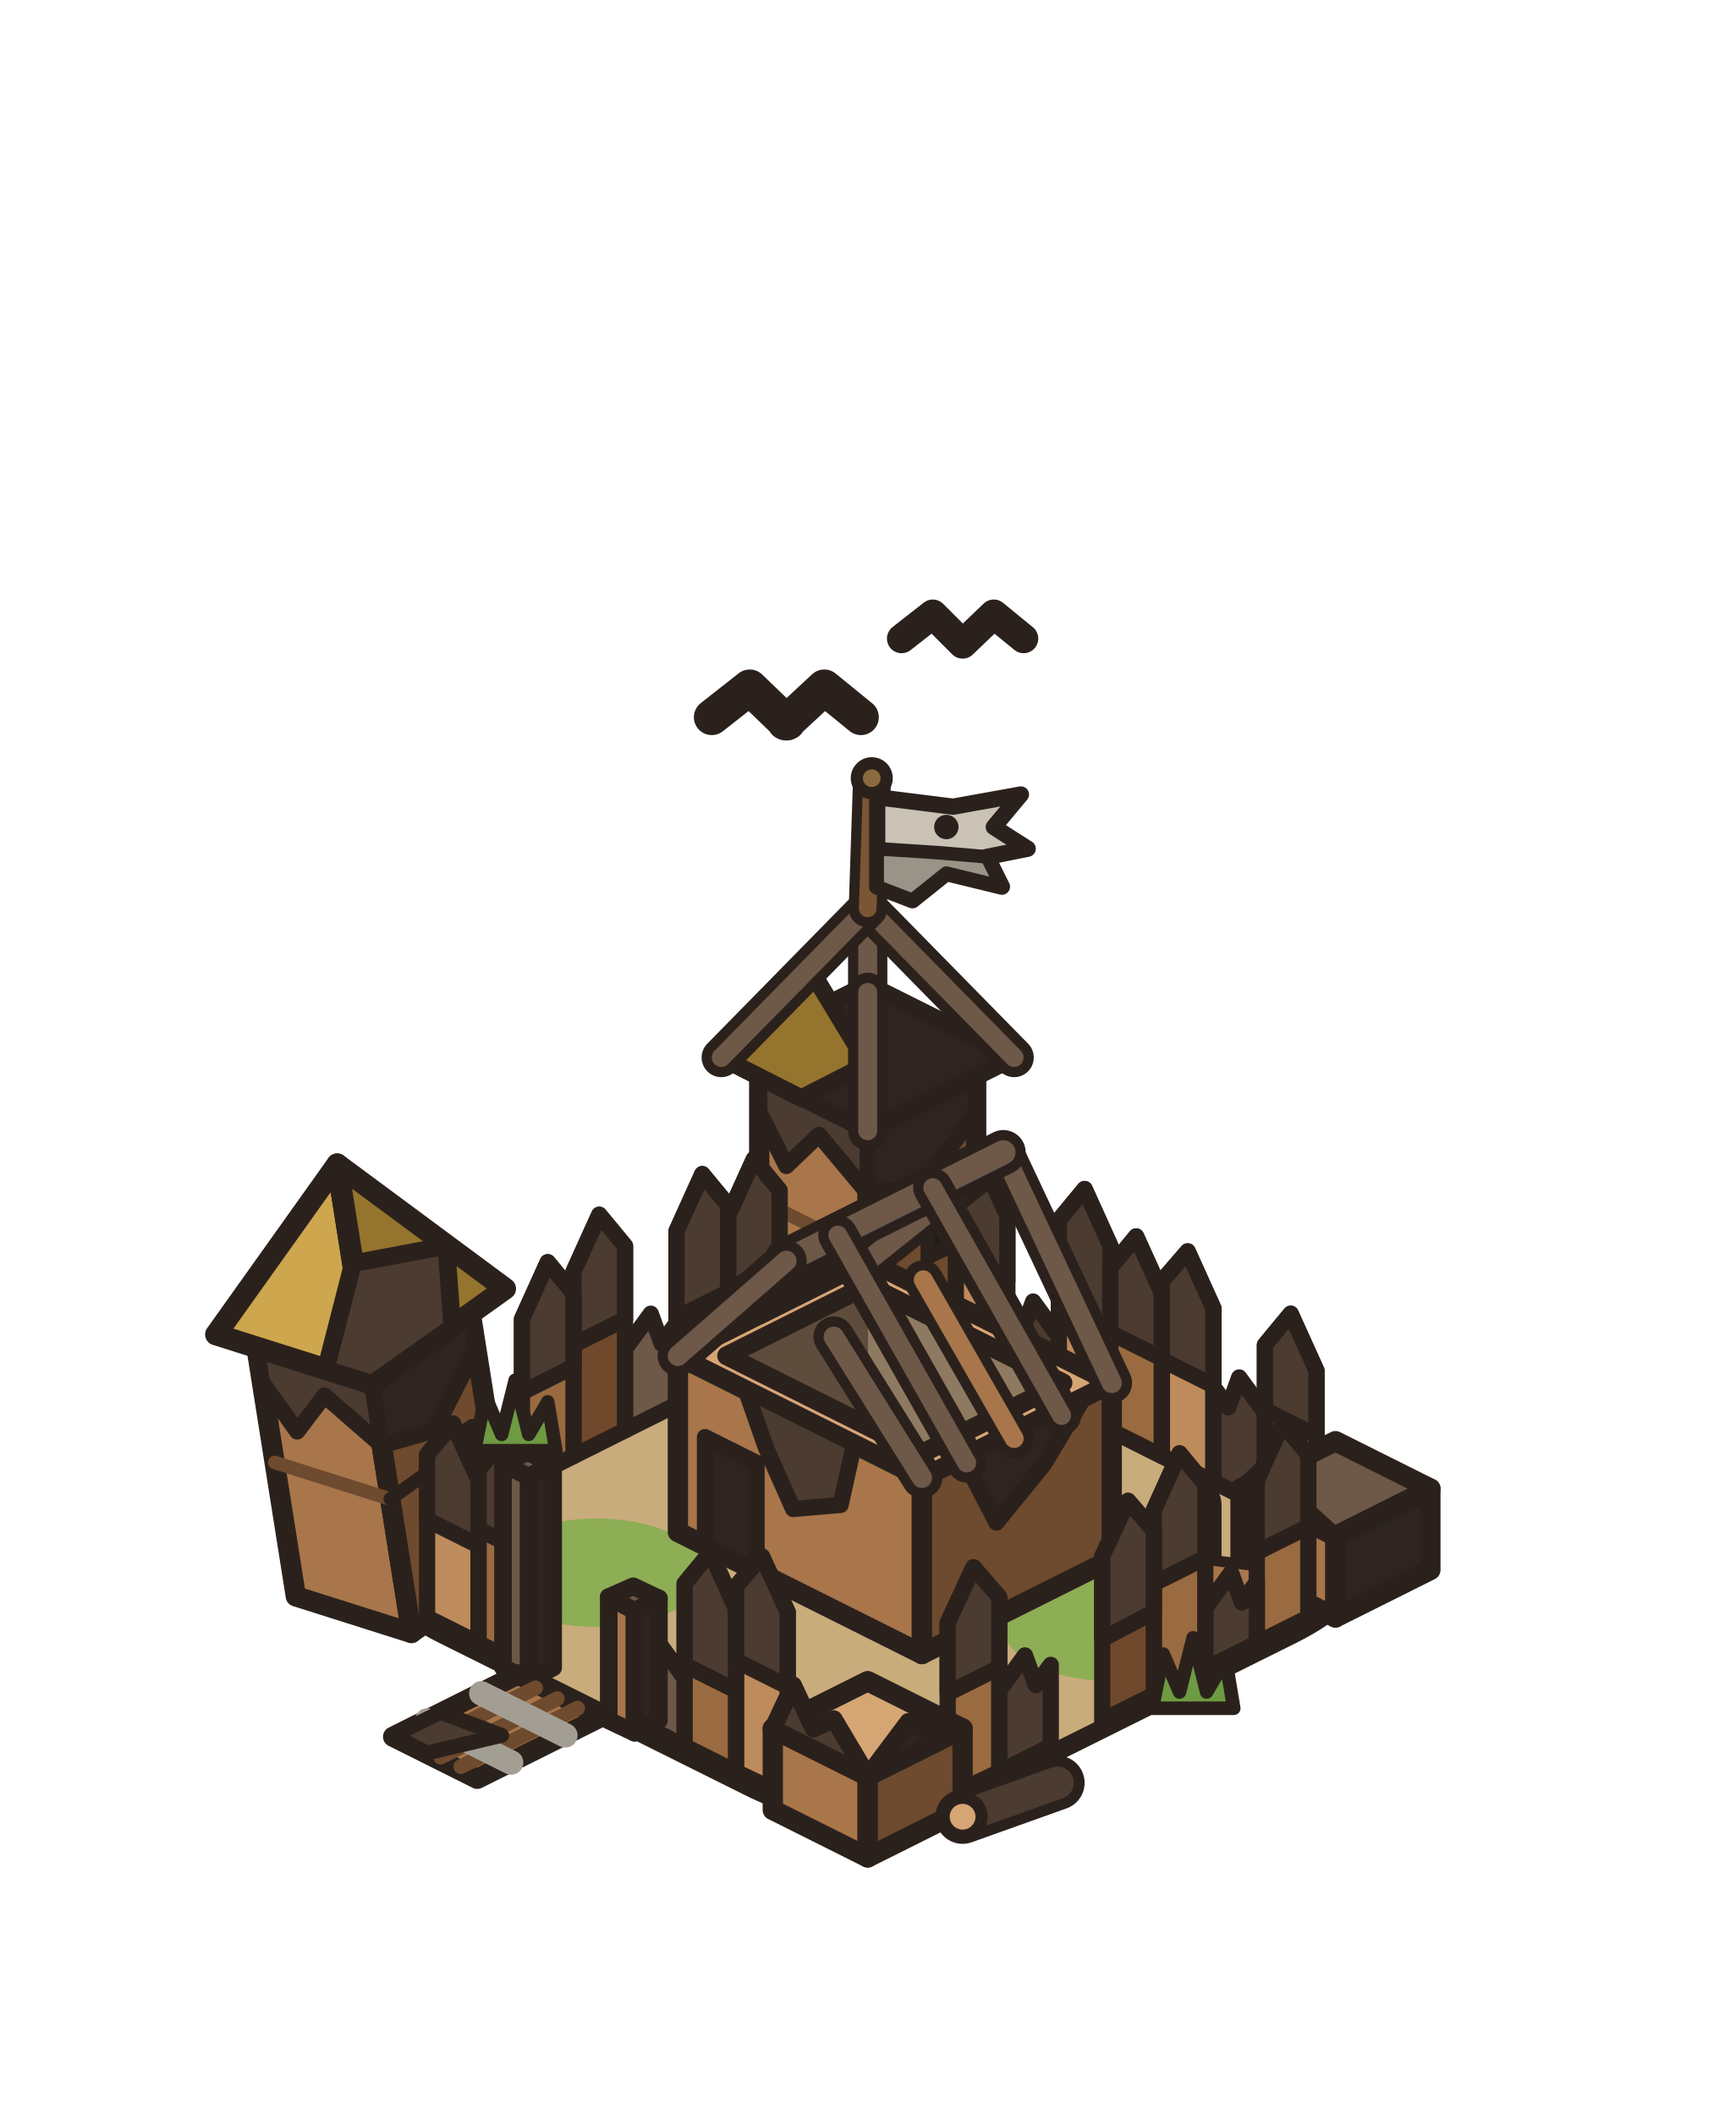
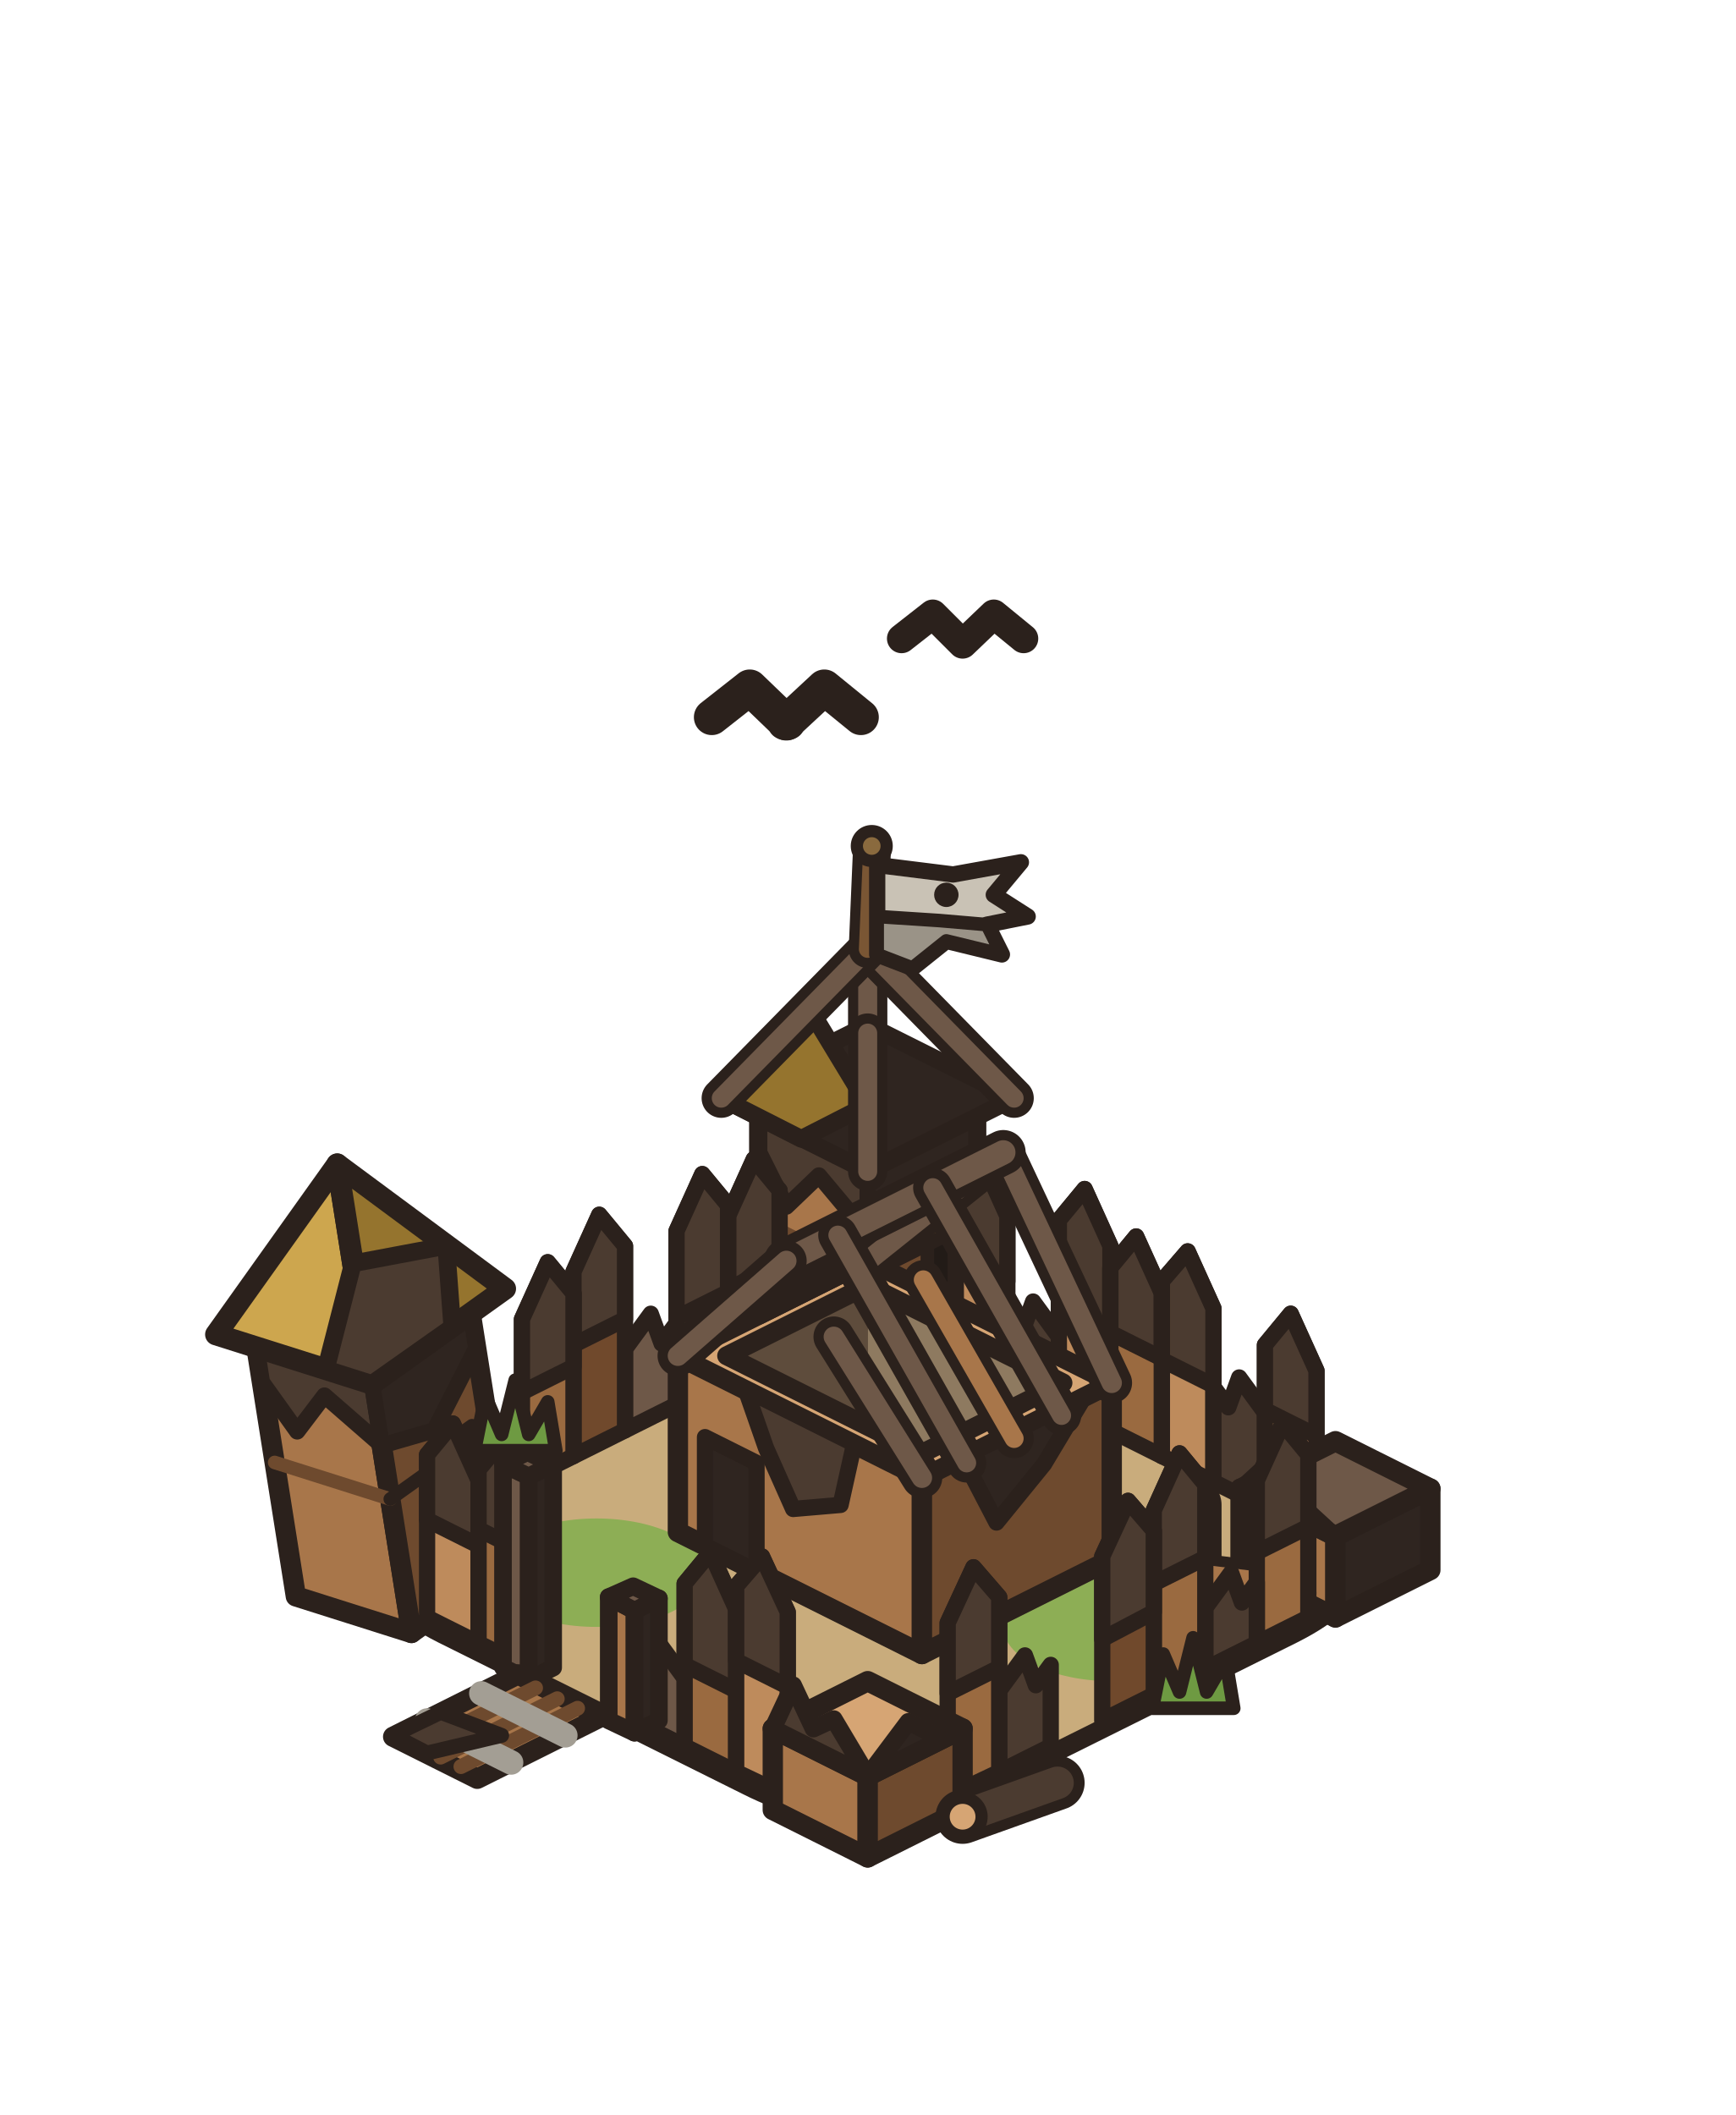
<svg xmlns="http://www.w3.org/2000/svg" width="128" height="156" viewBox="-64 -116 128 156" role="img" aria-label="Abandoned stockade town">
  <path d="M-8.9 -15.7Q0 -20.1 8.9 -15.7L31.4 -4.4Q40.3 0 31.4 4.5L8.9 15.7Q0 20.2 -8.9 15.7L-31.4 4.5Q-40.3 0 -31.4 -4.4Z" fill="#C9AC7C" stroke="#2B211C" stroke-width="1.4" stroke-linejoin="round" />
  <ellipse cx="-20" cy="0" rx="8" ry="4" fill="#8DAE55" />
  <ellipse cx="18" cy="4" rx="8" ry="4" fill="#8DAE55" />
-   <path d="M-8 -17L0 -13L0 -34L-8 -38Z" fill="#A8764A" stroke="#2B211C" stroke-width="1.5" stroke-linejoin="round" />
-   <path d="M0 -13L8 -17L8 -38L0 -34Z" fill="#6E4A2E" stroke="#2B211C" stroke-width="1.5" stroke-linejoin="round" />
-   <path d="M0 -42L8 -38L0 -34L-8 -38Z" fill="#D6A574" stroke="#2B211C" stroke-width="1.5" stroke-linejoin="round" />
-   <path d="M-8 -27.5L0 -23.5" fill="none" stroke="#6E4A2E" stroke-width="1" stroke-linecap="round" stroke-linejoin="round" />
-   <path d="M0 -23.5L8 -27.5" fill="none" stroke="#2B211C" stroke-width="1" stroke-linecap="round" stroke-linejoin="round" />
-   <path d="M-8 -38L0 -34L0 -28L-3.6 -32.3L-6 -30L-8 -34Z" fill="#4B3B30" stroke="#2B211C" stroke-width="1.2" stroke-linejoin="round" />
-   <path d="M0 -34L8 -38L8 -34L4 -28.5L0 -28Z" fill="#2F2520" stroke="#2B211C" stroke-width="1.2" stroke-linejoin="round" />
-   <path d="M4.4 -27.2L6.8 -28.4L6.8 -24.4L4.4 -23.2Z" fill="#221B17" stroke="#2B211C" stroke-width="1" stroke-linejoin="round" />
-   <path d="M0 -43.4L10.8 -38L0 -32.6L-10.8 -38Z" fill="#2F2520" stroke="#2B211C" stroke-width="1.3" stroke-linejoin="round" />
-   <path d="M0 -43.4L0 -49" fill="none" stroke="#2B211C" stroke-width="2.9" stroke-linecap="round" stroke-linejoin="round" />
-   <path d="M0 -43.4L0 -49" fill="none" stroke="#6E5848" stroke-width="1.4" stroke-linecap="round" stroke-linejoin="round" />
-   <path d="M10.8 -38L0 -49" fill="none" stroke="#2B211C" stroke-width="2.9" stroke-linecap="round" stroke-linejoin="round" />
-   <path d="M10.8 -38L0 -49" fill="none" stroke="#6E5848" stroke-width="1.4" stroke-linecap="round" stroke-linejoin="round" />
-   <path d="M-10.8 -38L-4.3 -44.6L0 -37.5L-4.9 -35Z" fill="#95742E" stroke="#2B211C" stroke-width="1.3" stroke-linejoin="round" />
-   <path d="M-10.8 -38L0 -49" fill="none" stroke="#2B211C" stroke-width="2.9" stroke-linecap="round" stroke-linejoin="round" />
-   <path d="M-10.8 -38L0 -49" fill="none" stroke="#6E5848" stroke-width="1.4" stroke-linecap="round" stroke-linejoin="round" />
-   <path d="M0 -32.6L0 -42.8" fill="none" stroke="#2B211C" stroke-width="2.9" stroke-linecap="round" stroke-linejoin="round" />
-   <path d="M0 -32.6L0 -42.8" fill="none" stroke="#6E5848" stroke-width="1.4" stroke-linecap="round" stroke-linejoin="round" />
-   <path d="M0 -49L0.3 -58" fill="none" stroke="#2B211C" stroke-width="2.8" stroke-linecap="round" stroke-linejoin="round" />
-   <path d="M0 -49L0.3 -58" fill="none" stroke="#7A5634" stroke-width="1.3" stroke-linecap="round" stroke-linejoin="round" />
-   <path d="M0.7 -57.2L6.3 -56.5L11.3 -57.4L9.3 -55L11.8 -53.4L8.8 -52.8L9.9 -50.6L5.8 -51.6L3.3 -49.6L0.7 -50.6Z" fill="#C9C2B5" stroke="#2B211C" stroke-width="1.2" stroke-linejoin="round" />
-   <path d="M0.7 -53.4L5.3 -53.1L8.8 -52.8L9.9 -50.6L5.8 -51.6L3.3 -49.6L0.7 -50.6Z" fill="#9A9387" stroke="#2B211C" stroke-width="1" stroke-linejoin="round" />
-   <circle cx="5.8" cy="-55" r="0.9" fill="#2B211C" />
-   <circle cx="0.3" cy="-58.6" r="1.1" fill="#8A6A3E" stroke="#2B211C" stroke-width="0.9" />
+   <path d="M-8 -17L0 -13L0 -31L-8 -35Z" fill="#A8764A" stroke="#2B211C" stroke-width="1.5" stroke-linejoin="round" />
+   <path d="M0 -13L8 -17L8 -35L0 -31Z" fill="#6E4A2E" stroke="#2B211C" stroke-width="1.5" stroke-linejoin="round" />
+   <path d="M0 -39L8 -35L0 -31L-8 -35Z" fill="#D6A574" stroke="#2B211C" stroke-width="1.5" stroke-linejoin="round" />
+   <path d="M-8 -26L0 -22" fill="none" stroke="#6E4A2E" stroke-width="1" stroke-linecap="round" stroke-linejoin="round" />
+   <path d="M0 -22L8 -26" fill="none" stroke="#2B211C" stroke-width="1" stroke-linecap="round" stroke-linejoin="round" />
+   <path d="M-8 -35L0 -31L0 -25L-3.6 -29.3L-6 -27L-8 -31Z" fill="#4B3B30" stroke="#2B211C" stroke-width="1.2" stroke-linejoin="round" />
+   <path d="M0 -31L8 -35L8 -31L4 -25.5L0 -25Z" fill="#2F2520" stroke="#2B211C" stroke-width="1.2" stroke-linejoin="round" />
+   <path d="M4.4 -24.2L6.8 -25.4L6.8 -21.4L4.4 -20.2Z" fill="#221B17" stroke="#2B211C" stroke-width="1" stroke-linejoin="round" />
+   <path d="M0 -40.4L10.8 -35L0 -29.6L-10.8 -35Z" fill="#2F2520" stroke="#2B211C" stroke-width="1.3" stroke-linejoin="round" />
+   <path d="M0 -40.4L0 -46" fill="none" stroke="#2B211C" stroke-width="2.9" stroke-linecap="round" stroke-linejoin="round" />
+   <path d="M0 -40.4L0 -46" fill="none" stroke="#6E5848" stroke-width="1.4" stroke-linecap="round" stroke-linejoin="round" />
+   <path d="M10.8 -35L0 -46" fill="none" stroke="#2B211C" stroke-width="2.9" stroke-linecap="round" stroke-linejoin="round" />
+   <path d="M10.8 -35L0 -46" fill="none" stroke="#6E5848" stroke-width="1.4" stroke-linecap="round" stroke-linejoin="round" />
+   <path d="M-10.8 -35L-4.3 -41.6L0 -34.5L-4.9 -32Z" fill="#95742E" stroke="#2B211C" stroke-width="1.3" stroke-linejoin="round" />
+   <path d="M-10.8 -35L0 -46" fill="none" stroke="#2B211C" stroke-width="2.9" stroke-linecap="round" stroke-linejoin="round" />
+   <path d="M-10.8 -35L0 -46" fill="none" stroke="#6E5848" stroke-width="1.4" stroke-linecap="round" stroke-linejoin="round" />
+   <path d="M0 -29.6L0 -39.8" fill="none" stroke="#2B211C" stroke-width="2.9" stroke-linecap="round" stroke-linejoin="round" />
+   <path d="M0 -29.6L0 -39.8" fill="none" stroke="#6E5848" stroke-width="1.4" stroke-linecap="round" stroke-linejoin="round" />
+   <path d="M0 -46L0.3 -53" fill="none" stroke="#2B211C" stroke-width="2.8" stroke-linecap="round" stroke-linejoin="round" />
+   <path d="M0 -46L0.3 -53" fill="none" stroke="#7A5634" stroke-width="1.3" stroke-linecap="round" stroke-linejoin="round" />
+   <path d="M0.7 -52.2L6.3 -51.5L11.3 -52.4L9.3 -50L11.8 -48.4L8.8 -47.8L9.9 -45.6L5.8 -46.6L3.3 -44.6L0.7 -45.6Z" fill="#C9C2B5" stroke="#2B211C" stroke-width="1.2" stroke-linejoin="round" />
+   <path d="M0.7 -48.4L5.3 -48.1L8.8 -47.8L9.9 -45.6L5.8 -46.6L3.3 -44.6L0.7 -45.6Z" fill="#9A9387" stroke="#2B211C" stroke-width="1" stroke-linejoin="round" />
+   <circle cx="5.8" cy="-50" r="0.9" fill="#2B211C" />
+   <circle cx="0.3" cy="-53.6" r="1.1" fill="#8A6A3E" stroke="#2B211C" stroke-width="0.9" />
  <path d="M-6.5 -16.2L-6.5 -28.2L-8.4 -30.5L-10.3 -26.3L-10.3 -14.3Z" fill="#9A6A40" stroke="#2B211C" stroke-width="1.2" stroke-linejoin="round" />
  <path d="M-6.5 -22.8L-6.5 -28.2L-8.4 -30.5L-10.3 -26.3L-10.3 -20.9Z" fill="#4B3B30" stroke="#2B211C" stroke-width="1.2" stroke-linejoin="round" />
  <path d="M-10.3 -14.3L-10.3 -27.1L-12.2 -29.4L-14.1 -25.2L-14.1 -12.4Z" fill="#70492C" stroke="#2B211C" stroke-width="1.2" stroke-linejoin="round" />
  <path d="M-10.3 -20.7L-10.3 -27.1L-12.2 -29.4L-14.1 -25.2L-14.1 -18.8Z" fill="#4B3B30" stroke="#2B211C" stroke-width="1.2" stroke-linejoin="round" />
  <path d="M-14.1 -12.4L-14.1 -18.4L-15.2 -16.9L-16 -19.1L-17.9 -16.5L-17.9 -10.5Z" fill="#6E5848" stroke="#2B211C" stroke-width="1.2" stroke-linejoin="round" />
  <path d="M-17.9 -10.5L-17.9 -24.1L-19.8 -26.4L-21.7 -22.2L-21.7 -8.6Z" fill="#70492C" stroke="#2B211C" stroke-width="1.2" stroke-linejoin="round" />
  <path d="M-17.9 -18.7L-17.9 -24.1L-19.8 -26.4L-21.7 -22.2L-21.7 -16.8Z" fill="#4B3B30" stroke="#2B211C" stroke-width="1.2" stroke-linejoin="round" />
  <path d="M-21.7 -8.6L-21.7 -20.6L-23.6 -22.9L-25.5 -18.7L-25.5 -6.7Z" fill="#9A6A40" stroke="#2B211C" stroke-width="1.2" stroke-linejoin="round" />
  <path d="M-21.7 -15.2L-21.7 -20.6L-23.6 -22.9L-25.5 -18.7L-25.5 -13.3Z" fill="#4B3B30" stroke="#2B211C" stroke-width="1.2" stroke-linejoin="round" />
  <path d="M-29.3 -4.9L-29.3 -8.9L-30.4 -7.3L-31.2 -9.5L-33.1 -7L-33.1 -3Z" fill="#6E5848" stroke="#2B211C" stroke-width="1.2" stroke-linejoin="round" />
  <path d="M-33.1 -3L-33.1 -15.8L-35 -18L-36.9 -13.8L-36.9 -1.1Z" fill="#70492C" stroke="#2B211C" stroke-width="1.2" stroke-linejoin="round" />
  <path d="M-33.1 -10.6L-33.1 -15.8L-35 -18L-36.9 -13.8L-36.9 -8.7Z" fill="#4B3B30" stroke="#2B211C" stroke-width="1.2" stroke-linejoin="round" />
  <path d="M6.5 -16.2L6.5 -28.2L8.4 -30.5L10.3 -26.3L10.3 -14.3Z" fill="#BE8B5C" stroke="#2B211C" stroke-width="1.2" stroke-linejoin="round" />
  <path d="M6.5 -23.4L6.5 -28.2L8.4 -30.5L10.3 -26.3L10.3 -21.5Z" fill="#4B3B30" stroke="#2B211C" stroke-width="1.2" stroke-linejoin="round" />
  <path d="M10.3 -14.3L10.3 -19.3L11.4 -17.8L12.2 -20L14.1 -17.4L14.1 -12.4Z" fill="#4B3B30" stroke="#2B211C" stroke-width="1.2" stroke-linejoin="round" />
  <path d="M14.1 -12.4L14.1 -26L16 -28.3L17.9 -24.1L17.9 -10.5Z" fill="#BE8B5C" stroke="#2B211C" stroke-width="1.2" stroke-linejoin="round" />
  <path d="M14.1 -19.2L14.1 -26L16 -28.3L17.9 -24.1L17.9 -17.3Z" fill="#4B3B30" stroke="#2B211C" stroke-width="1.2" stroke-linejoin="round" />
  <path d="M17.9 -10.5L17.9 -22.5L19.8 -24.8L21.7 -20.6L21.7 -8.6Z" fill="#9A6A40" stroke="#2B211C" stroke-width="1.2" stroke-linejoin="round" />
  <path d="M17.9 -17.7L17.9 -22.5L19.8 -24.8L21.7 -20.6L21.7 -15.8Z" fill="#4B3B30" stroke="#2B211C" stroke-width="1.2" stroke-linejoin="round" />
  <path d="M21.7 -8.6L21.7 -21.5L23.6 -23.7L25.5 -19.5L25.5 -6.7Z" fill="#BE8B5C" stroke="#2B211C" stroke-width="1.2" stroke-linejoin="round" />
  <path d="M21.7 -15.7L21.7 -21.5L23.6 -23.7L25.5 -19.5L25.5 -13.8Z" fill="#4B3B30" stroke="#2B211C" stroke-width="1.2" stroke-linejoin="round" />
  <path d="M25.5 -6.7L25.5 -13.7L26.6 -12.2L27.4 -14.4L29.3 -11.8L29.3 -4.8Z" fill="#4B3B30" stroke="#2B211C" stroke-width="1.2" stroke-linejoin="round" />
  <path d="M29.3 -4.9L29.3 -16.8L31.2 -19.1L33.1 -14.9L33.1 -3Z" fill="#BE8B5C" stroke="#2B211C" stroke-width="1.2" stroke-linejoin="round" />
  <path d="M29.3 -12L29.3 -16.8L31.2 -19.1L33.1 -14.9L33.1 -10.1Z" fill="#4B3B30" stroke="#2B211C" stroke-width="1.2" stroke-linejoin="round" />
  <path d="M27.5 -0.2L34.5 3.3L34.5 -2.7L27.5 -6.2Z" fill="#A8764A" stroke="#2B211C" stroke-width="1.5" stroke-linejoin="round" />
  <path d="M34.5 3.3L41.5 -0.2L41.5 -6.2L34.5 -2.7Z" fill="#2F2520" stroke="#2B211C" stroke-width="1.5" stroke-linejoin="round" />
  <path d="M34.5 -9.7L41.5 -6.2L34.5 -2.7L27.5 -6.2Z" fill="#6E5848" stroke="#2B211C" stroke-width="1.5" stroke-linejoin="round" />
  <path d="M27.5 -6.2L30 -8.5L32 -5L34.5 -2.7Z" fill="#4B3B30" stroke="#2B211C" stroke-width="1.2" stroke-linejoin="round" />
  <path d="M24 -5L24 0" fill="none" stroke="#2B211C" stroke-width="4.2" stroke-linecap="round" stroke-linejoin="round" />
  <path d="M24 -5L24 0" fill="none" stroke="#4B3B30" stroke-width="2.6" stroke-linecap="round" stroke-linejoin="round" />
  <ellipse cx="24" cy="0" rx="1.5" ry="1.5" fill="#D6A574" stroke="#2B211C" stroke-width="0.9" />
  <path d="M19 0L31 1.5" fill="none" stroke="#2B211C" stroke-width="4.2" stroke-linecap="round" stroke-linejoin="round" />
  <path d="M19 0L31 1.5" fill="none" stroke="#A8764A" stroke-width="2.6" stroke-linecap="round" stroke-linejoin="round" />
  <ellipse cx="31" cy="1.5" rx="1.5" ry="1.5" fill="#D6A574" stroke="#2B211C" stroke-width="0.9" />
  <defs>
-     <clipPath id="a3c2">
+     <clipPath id="a3c1">
      <path d="M0 -21.2L14.4 -14L4 -8.8L-10.4 -16Z" />
    </clipPath>
  </defs>
-   <g clip-path="url(#a3c2)">
+   <g clip-path="url(#a3c1)">
    <path d="M0 -21.2L14.4 -14L4 -8.8L-10.4 -16Z" fill="#4B3A2E" />
    <path d="M0 -21.2L14.4 -14L14.4 -1L0 -8.2Z" fill="#8E7A60" />
    <path d="M0 -21.2L-10.4 -16L-10.4 -3L0 -8.2Z" fill="#5E4C3C" />
    <path d="M0 -8.2L14.4 -1L4 4.2L-10.4 -3Z" fill="#6A5442" />
    <path d="M-3 -6L12 -3.5" fill="none" stroke="#2B211C" stroke-width="4" stroke-linecap="round" stroke-linejoin="round" />
    <path d="M-3 -6L12 -3.5" fill="none" stroke="#4B3B30" stroke-width="2.4" stroke-linecap="round" stroke-linejoin="round" />
    <ellipse cx="12" cy="-3.5" rx="1.4" ry="1.4" fill="#D6A574" stroke="#2B211C" stroke-width="0.9" />
  </g>
  <path d="M0 -21.2L14.4 -14L4 -8.8L-10.4 -16Z" fill="none" stroke="#2B211C" stroke-width="1.2" stroke-linejoin="round" />
  <path d="M-14 -3L4 6L4 -7L-14 -16Z" fill="#A8764A" stroke="#2B211C" stroke-width="1.5" stroke-linejoin="round" />
  <path d="M4 6L18 -1L18 -14L4 -7Z" fill="#6E4A2E" stroke="#2B211C" stroke-width="1.5" stroke-linejoin="round" />
  <path d="M0 -23L18 -14L4 -7L-14 -16Z M-10.4 -16L4 -8.8L14.4 -14L0 -21.2Z" fill="#D6A574" stroke="#2B211C" stroke-width="1.4" stroke-linejoin="round" fill-rule="evenodd" />
  <path d="M-9 -13.5L-1 -9.5L-2 -5L-5.5 -4.7L-7.5 -9.2Z" fill="#4B3B30" stroke="#2B211C" stroke-width="1.2" stroke-linejoin="round" />
  <path d="M16 -13L7 -8.5L9.5 -3.7L13 -8Z" fill="#2F2520" stroke="#2B211C" stroke-width="1.2" stroke-linejoin="round" />
  <path d="M-12 -2L-8.2 -0.1L-8.2 -8.1L-12 -10Z" fill="#2F2520" stroke="#2B211C" stroke-width="1.2" stroke-linejoin="round" />
  <path d="M0 -23L10 -31L2 -27L-8 -19Z" fill="#4B3B30" stroke="#2B211C" stroke-width="1.4" stroke-linejoin="round" />
  <path d="M0 -23L10 -31" fill="none" stroke="#2B211C" stroke-width="3" stroke-linecap="round" stroke-linejoin="round" />
  <path d="M0 -23L10 -31" fill="none" stroke="#6E5848" stroke-width="1.5" stroke-linecap="round" stroke-linejoin="round" />
  <path d="M18 -14L10 -31" fill="none" stroke="#2B211C" stroke-width="3" stroke-linecap="round" stroke-linejoin="round" />
  <path d="M18 -14L10 -31" fill="none" stroke="#6E5848" stroke-width="1.5" stroke-linecap="round" stroke-linejoin="round" />
  <path d="M10 -31L-6 -23" fill="none" stroke="#2B211C" stroke-width="3.3" stroke-linecap="round" stroke-linejoin="round" />
  <path d="M10 -31L-6 -23" fill="none" stroke="#6E5848" stroke-width="1.8" stroke-linecap="round" stroke-linejoin="round" />
  <path d="M14.3 -11.6L4.8 -28.4" fill="none" stroke="#2B211C" stroke-width="2.9" stroke-linecap="round" stroke-linejoin="round" />
  <path d="M14.3 -11.6L4.8 -28.4" fill="none" stroke="#6E5848" stroke-width="1.4" stroke-linecap="round" stroke-linejoin="round" />
  <path d="M10.8 -9.9L4.1 -21.6" fill="none" stroke="#2B211C" stroke-width="2.9" stroke-linecap="round" stroke-linejoin="round" />
  <path d="M10.8 -9.9L4.1 -21.6" fill="none" stroke="#A8764A" stroke-width="1.4" stroke-linecap="round" stroke-linejoin="round" />
  <path d="M7.3 -8.1L-2.2 -24.9" fill="none" stroke="#2B211C" stroke-width="2.9" stroke-linecap="round" stroke-linejoin="round" />
  <path d="M7.3 -8.1L-2.2 -24.9" fill="none" stroke="#6E5848" stroke-width="1.4" stroke-linecap="round" stroke-linejoin="round" />
  <path d="M-14 -16L-6 -23" fill="none" stroke="#2B211C" stroke-width="3" stroke-linecap="round" stroke-linejoin="round" />
  <path d="M-14 -16L-6 -23" fill="none" stroke="#6E5848" stroke-width="1.5" stroke-linecap="round" stroke-linejoin="round" />
  <path d="M4 -7L-2.5 -17.4" fill="none" stroke="#2B211C" stroke-width="3" stroke-linecap="round" stroke-linejoin="round" />
  <path d="M4 -7L-2.5 -17.4" fill="none" stroke="#6E5848" stroke-width="1.5" stroke-linecap="round" stroke-linejoin="round" />
  <g transform="rotate(-9 -31 2)">
    <path d="M-42 0L-34 4L-34 -16L-42 -20Z" fill="#A8764A" stroke="#2B211C" stroke-width="1.5" stroke-linejoin="round" />
    <path d="M-34 4L-26 0L-26 -20L-34 -16Z" fill="#6E4A2E" stroke="#2B211C" stroke-width="1.5" stroke-linejoin="round" />
    <path d="M-34 -24L-26 -20L-34 -16L-42 -20Z" fill="#D6A574" stroke="#2B211C" stroke-width="1.5" stroke-linejoin="round" />
    <path d="M-42 -10L-34 -6" fill="none" stroke="#6E4A2E" stroke-width="1" stroke-linecap="round" stroke-linejoin="round" />
    <path d="M-34 -6L-26 -10" fill="none" stroke="#2B211C" stroke-width="1" stroke-linecap="round" stroke-linejoin="round" />
    <path d="M-42 -20L-34 -16L-34 -10L-37.6 -14.3L-40 -12L-42 -16Z" fill="#4B3B30" stroke="#2B211C" stroke-width="1.2" stroke-linejoin="round" />
    <path d="M-34 -16L-26 -20L-26 -16L-30 -10.5L-34 -10Z" fill="#2F2520" stroke="#2B211C" stroke-width="1.2" stroke-linejoin="round" />
    <path d="M-29.6 -9.2L-27.2 -10.4L-27.2 -6.4L-29.6 -5.2Z" fill="#221B17" stroke="#2B211C" stroke-width="1" stroke-linejoin="round" />
    <path d="M-44.8 -20L-34 -14.6L-34 -31Z" fill="#CDA64E" stroke="#2B211C" stroke-width="1.6" stroke-linejoin="round" />
    <path d="M-34 -14.6L-23.2 -20L-34 -31Z" fill="#95742E" stroke="#2B211C" stroke-width="1.6" stroke-linejoin="round" />
    <path d="M-34 -14.6L-27.5 -17.8L-27 -23.8L-34 -23.6L-37.2 -16.2Z" fill="#4B3B30" stroke="#2B211C" stroke-width="1.3" stroke-linejoin="round" />
  </g>
  <path d="M-32.5 3.3L-32.5 -8.7L-30.6 -11L-28.7 -6.8L-28.7 5.2Z" fill="#BE8B5C" stroke="#2B211C" stroke-width="1.2" stroke-linejoin="round" />
  <path d="M-32.5 -3.9L-32.5 -8.7L-30.6 -11L-28.7 -6.8L-28.7 -2Z" fill="#4B3B30" stroke="#2B211C" stroke-width="1.2" stroke-linejoin="round" />
  <path d="M-28.7 5.2L-28.7 -7.6L-26.8 -9.9L-24.9 -5.7L-24.9 7.1Z" fill="#9A6A40" stroke="#2B211C" stroke-width="1.2" stroke-linejoin="round" />
  <path d="M-28.7 -3.2L-28.7 -7.6L-26.8 -9.9L-24.9 -5.7L-24.9 -1.3Z" fill="#4B3B30" stroke="#2B211C" stroke-width="1.2" stroke-linejoin="round" />
  <path d="M-17.3 10.9L-17.3 5.9L-16.2 7.4L-15.4 5.2L-13.5 7.8L-13.5 12.8Z" fill="#6E5848" stroke="#2B211C" stroke-width="1.2" stroke-linejoin="round" />
  <path d="M-13.5 12.8L-13.5 0.8L-11.6 -1.5L-9.7 2.7L-9.7 14.7Z" fill="#9A6A40" stroke="#2B211C" stroke-width="1.2" stroke-linejoin="round" />
  <path d="M-13.5 6.8L-13.5 0.8L-11.6 -1.5L-9.7 2.7L-9.7 8.7Z" fill="#4B3B30" stroke="#2B211C" stroke-width="1.2" stroke-linejoin="round" />
  <path d="M-9.7 14.7L-9.7 1L-7.8 -1.2L-5.9 2.9L-5.9 16.5Z" fill="#BE8B5C" stroke="#2B211C" stroke-width="1.2" stroke-linejoin="round" />
  <path d="M-9.7 6.5L-9.7 1L-7.8 -1.2L-5.9 2.9L-5.9 8.4Z" fill="#4B3B30" stroke="#2B211C" stroke-width="1.2" stroke-linejoin="round" />
  <path d="M-26.9 7L-25 7.9L-25 -7.1L-26.9 -8Z" fill="#6E5848" stroke="#2B211C" stroke-width="1.3" stroke-linejoin="round" />
  <path d="M-25 7.9L-23.2 7L-23.2 -8L-25 -7.1Z" fill="#2F2520" stroke="#2B211C" stroke-width="1.3" stroke-linejoin="round" />
  <path d="M-25.1 -8.9L-23.2 -8L-25 -7.1L-26.9 -8Z" fill="#6E5848" stroke="#2B211C" stroke-width="1.3" stroke-linejoin="round" />
  <path d="M-19.1 10.9L-17.2 11.8L-17.2 2.8L-19.1 1.8Z" fill="#A8764A" stroke="#2B211C" stroke-width="1.3" stroke-linejoin="round" />
  <path d="M-17.2 11.8L-15.4 10.9L-15.4 1.9L-17.2 2.8Z" fill="#2F2520" stroke="#2B211C" stroke-width="1.3" stroke-linejoin="round" />
  <path d="M-17.3 1L-15.4 1.9L-17.2 2.8L-19.1 1.8Z" fill="#6E5848" stroke="#2B211C" stroke-width="1.3" stroke-linejoin="round" />
  <path d="M-25.8 7.5L-19.6 10.6L-28.8 15.2L-35 12.1Z" fill="#A8764A" stroke="#2B211C" stroke-width="1.5" stroke-linejoin="round" />
  <path d="M-24.5 8.5L-33.1 12.8" fill="none" stroke="#6E4A2E" stroke-width="1.1" stroke-linecap="round" stroke-linejoin="round" />
  <path d="M-22.9 9.3L-31.5 13.6" fill="none" stroke="#6E4A2E" stroke-width="1.1" stroke-linecap="round" stroke-linejoin="round" />
  <path d="M-21.4 10L-30 14.3" fill="none" stroke="#6E4A2E" stroke-width="1.1" stroke-linecap="round" stroke-linejoin="round" />
  <path d="M-28.5 8.9L-22.3 12" fill="none" stroke="#A39E94" stroke-width="1.8" stroke-linecap="round" stroke-linejoin="round" />
  <path d="M-32.5 10.9L-26.3 14" fill="none" stroke="#A39E94" stroke-width="1.8" stroke-linecap="round" stroke-linejoin="round" />
  <path d="M-31.5 10.3L-27 12L-32.5 13.3L-35 12Z" fill="#4B3B30" stroke="#2B211C" stroke-width="1.1" stroke-linejoin="round" />
  <path d="M32.5 3.3L32.5 -8.7L30.6 -11L28.7 -6.8L28.7 5.2Z" fill="#9A6A40" stroke="#2B211C" stroke-width="1.2" stroke-linejoin="round" />
  <path d="M32.5 -3.4L32.5 -8.7L30.6 -11L28.7 -6.8L28.7 -1.5Z" fill="#4B3B30" stroke="#2B211C" stroke-width="1.2" stroke-linejoin="round" />
  <path d="M28.7 5.2L28.7 0.7L27.6 2.2L26.8 0L24.9 2.6L24.9 7.1Z" fill="#4B3B30" stroke="#2B211C" stroke-width="1.2" stroke-linejoin="round" />
  <path d="M24.9 7.1L24.9 -6.5L23 -8.8L21.1 -4.6L21.1 9Z" fill="#9A6A40" stroke="#2B211C" stroke-width="1.2" stroke-linejoin="round" />
  <path d="M24.9 -1.1L24.9 -6.5L23 -8.8L21.1 -4.6L21.1 0.8Z" fill="#4B3B30" stroke="#2B211C" stroke-width="1.2" stroke-linejoin="round" />
  <path d="M21.1 9L21.1 -3.1L19.2 -5.3L17.3 -1.2L17.3 10.9Z" fill="#70492C" stroke="#2B211C" stroke-width="1.2" stroke-linejoin="round" />
  <path d="M21.1 2.9L21.1 -3.1L19.2 -5.3L17.3 -1.2L17.3 4.9Z" fill="#4B3B30" stroke="#2B211C" stroke-width="1.2" stroke-linejoin="round" />
  <path d="M13.5 12.8L13.5 6.8L12.4 8.3L11.6 6.1L9.7 8.7L9.7 14.7Z" fill="#4B3B30" stroke="#2B211C" stroke-width="1.2" stroke-linejoin="round" />
  <path d="M9.7 14.7L9.7 1.8L7.8 -0.4L5.9 3.7L5.9 16.5Z" fill="#9A6A40" stroke="#2B211C" stroke-width="1.2" stroke-linejoin="round" />
  <path d="M9.7 7L9.7 1.8L7.8 -0.4L5.9 3.7L5.9 8.9Z" fill="#4B3B30" stroke="#2B211C" stroke-width="1.2" stroke-linejoin="round" />
  <path d="M-7 17.5L0 21L0 15L-7 11.5Z" fill="#A8764A" stroke="#2B211C" stroke-width="1.5" stroke-linejoin="round" />
  <path d="M0 21L7 17.5L7 11.5L0 15Z" fill="#6E4A2E" stroke="#2B211C" stroke-width="1.5" stroke-linejoin="round" />
  <path d="M0 8L7 11.5L0 15L-7 11.5Z" fill="#D6A574" stroke="#2B211C" stroke-width="1.5" stroke-linejoin="round" />
  <path d="M-7 11.5L-5.5 8.3L-4 11.5L-2.5 10.8L0 15Z" fill="#4B3B30" stroke="#2B211C" stroke-width="1.3" stroke-linejoin="round" />
  <path d="M0 15L3 11L5 12L7 11.5Z" fill="#2F2520" stroke="#2B211C" stroke-width="1.3" stroke-linejoin="round" />
  <path d="M14 15.5L7 18" fill="none" stroke="#2B211C" stroke-width="4" stroke-linecap="round" stroke-linejoin="round" />
  <path d="M14 15.5L7 18" fill="none" stroke="#4B3B30" stroke-width="2.4" stroke-linecap="round" stroke-linejoin="round" />
  <ellipse cx="7" cy="18" rx="1.4" ry="1.4" fill="#D6A574" stroke="#2B211C" stroke-width="0.9" />
-   <path d="M-11.5 -63.1L-8.7 -65.3L-6 -62.7L-3.2 -65.3L-0.5 -63.1" fill="none" stroke="#2B211C" stroke-width="2.64" stroke-linecap="round" stroke-linejoin="round" />
-   <ellipse cx="-6" cy="-62.4" rx="1.3" ry="1" fill="#2B211C" />
-   <path d="M2.5 -68.9L4.8 -70.7L7 -68.5L9.3 -70.7L11.5 -68.9" fill="none" stroke="#2B211C" stroke-width="2.16" stroke-linecap="round" stroke-linejoin="round" />
-   <ellipse cx="7" cy="-68.4" rx="1.1" ry="0.8" fill="#2B211C" />
+   <g class="crow">
+     <path d="M-11.5 -63.1L-8.7 -65.3L-6 -62.7L-3.2 -65.3L-0.5 -63.1" fill="none" stroke="#2B211C" stroke-width="2.64" stroke-linecap="round" stroke-linejoin="round" />
+     <ellipse cx="-6" cy="-62.4" rx="1.3" ry="1" fill="#2B211C" />
+   </g>
+   <g class="crow">
+     <path d="M2.5 -68.9L4.8 -70.7L7 -68.5L9.3 -70.7L11.5 -68.9" fill="none" stroke="#2B211C" stroke-width="2.16" stroke-linecap="round" stroke-linejoin="round" />
+     <ellipse cx="7" cy="-68.4" rx="1.1" ry="0.8" fill="#2B211C" />
+   </g>
  <path d="M-29 -9L-28.2 -13L-27 -10.2L-26 -14.2L-25 -10.2L-23.6 -12.6L-23 -9Z" fill="#6E9A42" stroke="#2B211C" stroke-width="1" stroke-linejoin="round" />
  <path d="M21 10L21.8 6L23 8.8L24 4.8L25 8.8L26.4 6.4L27 10Z" fill="#6E9A42" stroke="#2B211C" stroke-width="1" stroke-linejoin="round" />
</svg>
